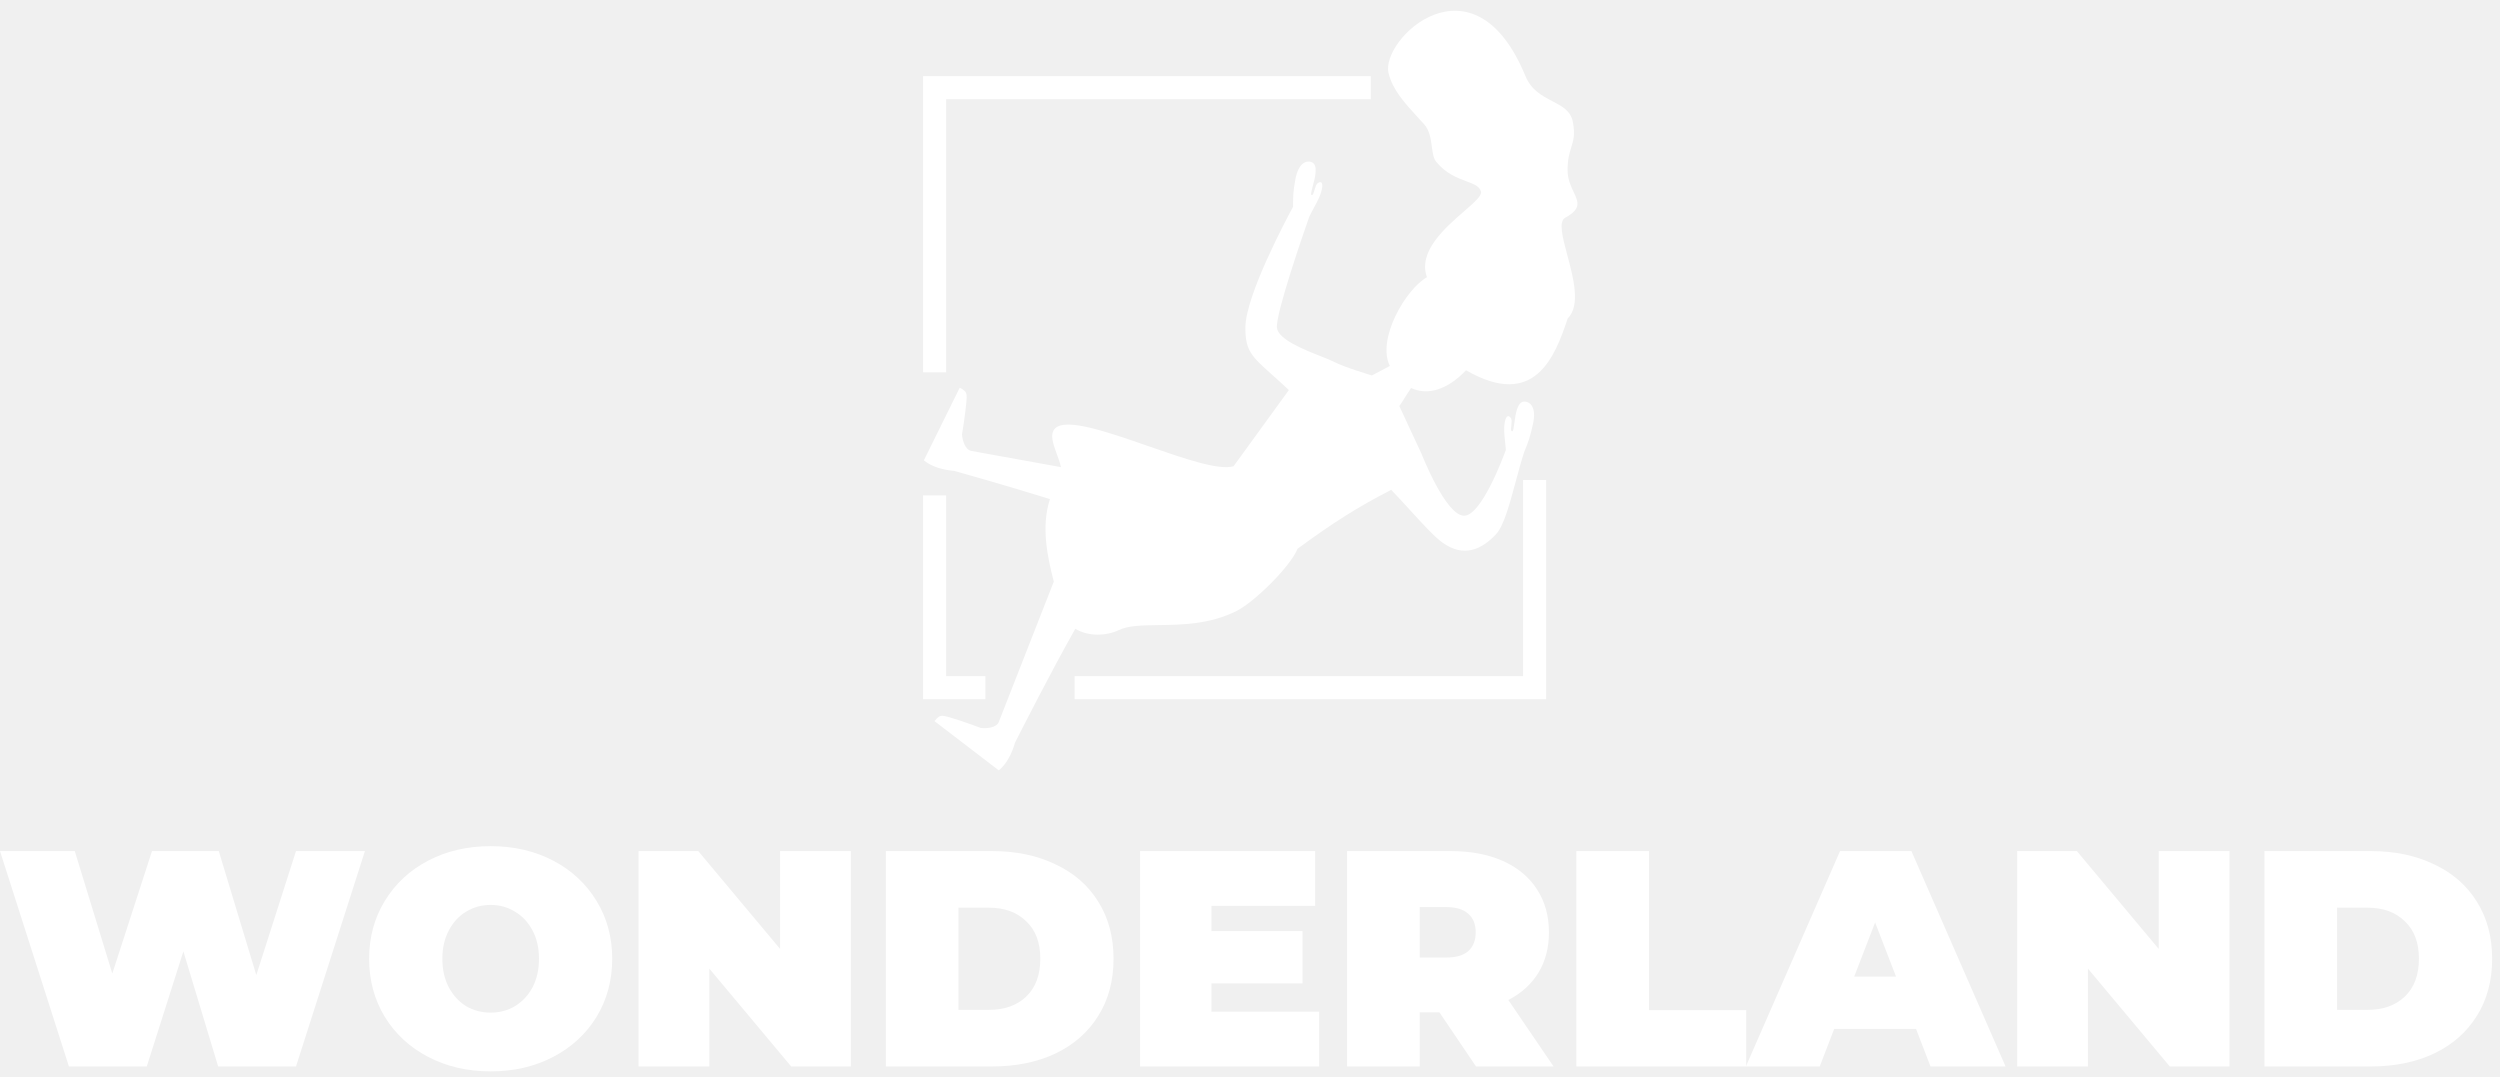
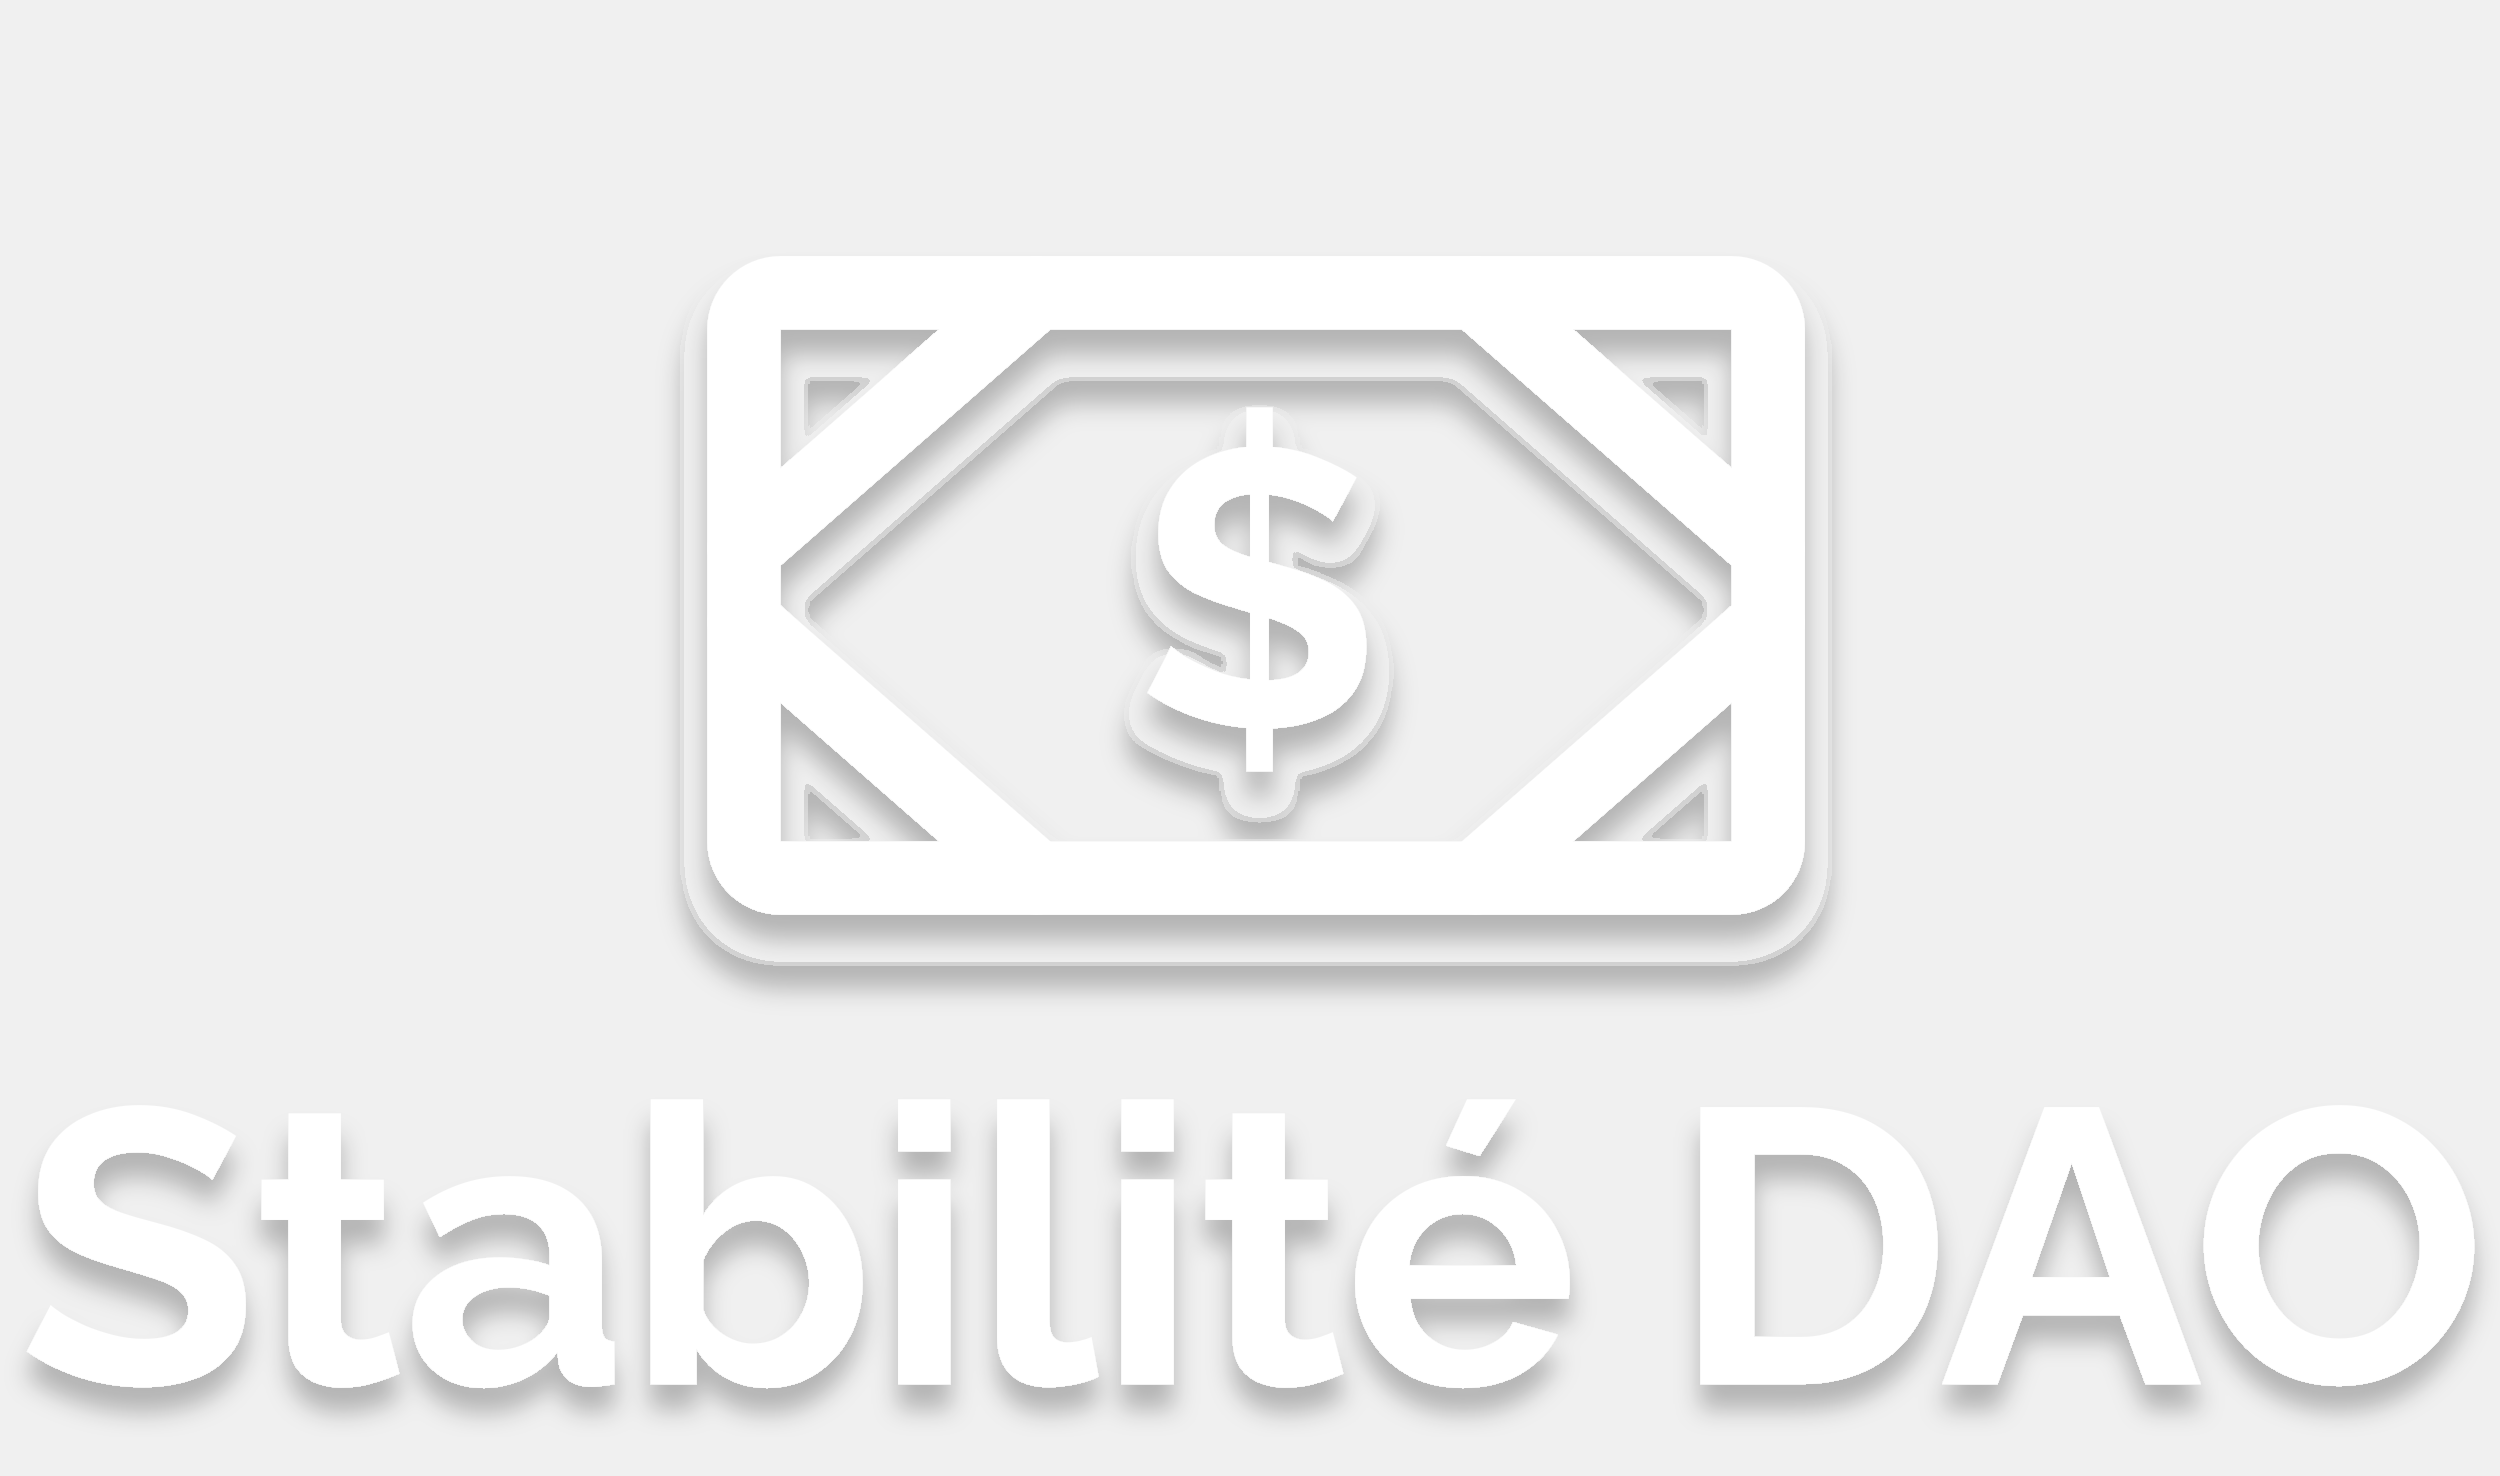
- <svg xmlns="http://www.w3.org/2000/svg" width="130" height="56" viewBox="0 0 130 56" fill="none">
-   <path d="M18.976 44.256L15.392 55.456H11.344L9.536 49.472L7.632 55.456H3.584L0 44.256H3.888L5.84 50.624L7.904 44.256H11.376L13.328 50.704L15.392 44.256H18.976Z" fill="white" />
-   <path d="M25.515 55.712C24.309 55.712 23.227 55.461 22.267 54.96C21.307 54.459 20.555 53.765 20.011 52.88C19.467 51.984 19.195 50.976 19.195 49.856C19.195 48.736 19.467 47.733 20.011 46.848C20.555 45.952 21.307 45.253 22.267 44.752C23.227 44.251 24.309 44 25.515 44C26.72 44 27.803 44.251 28.763 44.752C29.723 45.253 30.475 45.952 31.019 46.848C31.563 47.733 31.835 48.736 31.835 49.856C31.835 50.976 31.563 51.984 31.019 52.88C30.475 53.765 29.723 54.459 28.763 54.96C27.803 55.461 26.72 55.712 25.515 55.712ZM25.515 52.656C25.984 52.656 26.405 52.544 26.779 52.32C27.163 52.085 27.467 51.76 27.691 51.344C27.915 50.917 28.027 50.421 28.027 49.856C28.027 49.291 27.915 48.8 27.691 48.384C27.467 47.957 27.163 47.632 26.779 47.408C26.405 47.173 25.984 47.056 25.515 47.056C25.045 47.056 24.619 47.173 24.235 47.408C23.861 47.632 23.563 47.957 23.339 48.384C23.115 48.8 23.003 49.291 23.003 49.856C23.003 50.421 23.115 50.917 23.339 51.344C23.563 51.76 23.861 52.085 24.235 52.32C24.619 52.544 25.045 52.656 25.515 52.656Z" fill="white" />
-   <path d="M44.245 44.256V55.456H41.141L36.885 50.368V55.456H33.205V44.256H36.309L40.565 49.344V44.256H44.245Z" fill="white" />
-   <path d="M46.065 44.256H51.584C52.833 44.256 53.931 44.485 54.88 44.944C55.84 45.392 56.582 46.037 57.105 46.88C57.638 47.723 57.904 48.715 57.904 49.856C57.904 50.997 57.638 51.989 57.105 52.832C56.582 53.675 55.84 54.325 54.88 54.784C53.931 55.232 52.833 55.456 51.584 55.456H46.065V44.256ZM51.425 52.512C52.235 52.512 52.88 52.283 53.361 51.824C53.851 51.355 54.096 50.699 54.096 49.856C54.096 49.013 53.851 48.363 53.361 47.904C52.88 47.435 52.235 47.2 51.425 47.2H49.84V52.512H51.425Z" fill="white" />
-   <path d="M68.595 52.608V55.456H59.283V44.256H68.387V47.104H62.995V48.416H67.731V51.136H62.995V52.608H68.595Z" fill="white" />
-   <path d="M74.849 52.64H73.825V55.456H70.049V44.256H75.441C76.475 44.256 77.377 44.427 78.145 44.768C78.913 45.109 79.505 45.6 79.921 46.24C80.337 46.88 80.545 47.627 80.545 48.48C80.545 49.28 80.364 49.979 80.001 50.576C79.638 51.173 79.115 51.648 78.433 52L80.785 55.456H76.753L74.849 52.64ZM76.737 48.48C76.737 48.064 76.609 47.744 76.353 47.52C76.097 47.285 75.713 47.168 75.201 47.168H73.825V49.792H75.201C75.713 49.792 76.097 49.68 76.353 49.456C76.609 49.221 76.737 48.896 76.737 48.48Z" fill="white" />
-   <path d="M81.971 44.256H85.747V52.528H90.803V55.456H81.971V44.256Z" fill="white" />
-   <path d="M99.634 53.504H95.378L94.626 55.456H90.786L95.682 44.256H99.394L104.29 55.456H100.386L99.634 53.504ZM98.594 50.784L97.506 47.968L96.418 50.784H98.594Z" fill="white" />
-   <path d="M115.933 44.256V55.456H112.829L108.573 50.368V55.456H104.893V44.256H107.997L112.253 49.344V44.256H115.933Z" fill="white" />
-   <path d="M117.752 44.256H123.272C124.52 44.256 125.619 44.485 126.568 44.944C127.528 45.392 128.269 46.037 128.792 46.88C129.325 47.723 129.592 48.715 129.592 49.856C129.592 50.997 129.325 51.989 128.792 52.832C128.269 53.675 127.528 54.325 126.568 54.784C125.619 55.232 124.52 55.456 123.272 55.456H117.752V44.256ZM123.112 52.512C123.923 52.512 124.568 52.283 125.048 51.824C125.539 51.355 125.784 50.699 125.784 49.856C125.784 49.013 125.539 48.363 125.048 47.904C124.568 47.435 123.923 47.2 123.112 47.2H121.528V52.512H123.112Z" fill="white" />
-   <path fill-rule="evenodd" clip-rule="evenodd" d="M48 3.96H71.28V5.16H49.2V19.36H48V3.96ZM79.2 35.16V24.96H80.4V36.36H55.88V35.16H79.2ZM49.2 35.16V25.76H48V36.36H51.24V35.16H49.2Z" fill="white" />
-   <path fill-rule="evenodd" clip-rule="evenodd" d="M77.011 9.964C77.067 10.175 76.659 10.53 76.132 10.988C75.138 11.852 73.72 13.084 74.201 14.415C73.091 15.044 71.581 17.641 72.272 19.03L71.341 19.523C71.32 19.517 69.897 19.098 69.341 18.803C69.207 18.733 68.974 18.641 68.696 18.531C67.809 18.181 66.461 17.649 66.4 17.04C66.327 16.311 67.817 12.024 68.081 11.273C68.152 11.118 68.236 10.964 68.32 10.81L68.32 10.81C68.515 10.452 68.71 10.094 68.754 9.731C68.778 9.537 68.728 9.384 68.515 9.527C68.44 9.585 68.395 9.739 68.354 9.879C68.308 10.036 68.268 10.174 68.197 10.139C68.147 10.114 68.197 9.932 68.26 9.693C68.385 9.232 68.564 8.561 68.197 8.427C67.931 8.33 67.519 8.468 67.36 9.323C67.239 9.969 67.24 10.231 67.24 10.703V10.703L67.24 10.753C66.918 11.346 64.76 15.374 64.76 17.04C64.76 18.242 65.075 18.524 66.148 19.486C66.396 19.709 66.686 19.968 67.021 20.283L64.146 24.244C63.375 24.474 61.548 23.838 59.706 23.197C57.573 22.455 55.42 21.706 54.861 22.283C54.575 22.578 54.764 23.092 54.955 23.612C55.04 23.843 55.125 24.076 55.169 24.291L50.5 23.447C50.187 23.378 50.05 22.906 50.023 22.594C50.105 22.118 50.306 20.766 50.26 20.527C50.228 20.356 50.152 20.29 49.906 20.16L48.04 23.939C48.476 24.292 49.06 24.436 49.62 24.487L49.62 24.487C50.146 24.634 52.417 25.273 54.597 25.953C54.125 27.401 54.472 28.974 54.797 30.245L51.933 37.552C51.804 37.846 51.315 37.889 51.004 37.855C50.552 37.682 49.265 37.224 49.021 37.222C48.848 37.221 48.768 37.283 48.593 37.498L51.939 40.061C52.37 39.702 52.624 39.157 52.782 38.616L52.782 38.616C53.084 38.02 54.617 34.995 55.916 32.696C56.6 33.115 57.544 33.069 58.181 32.763C58.673 32.527 59.396 32.517 60.24 32.505C61.457 32.489 62.926 32.469 64.32 31.76C65.242 31.291 67.1 29.46 67.474 28.535C69.359 27.152 70.557 26.395 72.342 25.471C72.69 25.833 73.032 26.207 73.356 26.562L73.356 26.562C74.009 27.277 74.59 27.913 75.013 28.217C76.118 29.011 77.055 28.573 77.796 27.776C78.197 27.344 78.495 26.239 78.808 25.075L78.808 25.075C78.95 24.546 79.096 24.004 79.257 23.507H79.258C79.46 23.028 79.578 22.687 79.721 22.018C79.899 21.181 79.571 20.896 79.288 20.881C78.897 20.859 78.808 21.535 78.746 22.001C78.715 22.242 78.691 22.426 78.636 22.429C78.556 22.433 78.572 22.292 78.589 22.133V22.133C78.605 21.99 78.622 21.833 78.574 21.752C78.432 21.539 78.327 21.658 78.275 21.843C78.178 22.188 78.222 22.588 78.266 22.988C78.281 23.125 78.296 23.262 78.305 23.397C78.164 23.785 77.032 26.817 76.133 26.817C75.173 26.817 73.92 23.597 73.92 23.597L73.919 23.597L72.764 21.114L72.769 21.108C72.84 21.015 72.927 20.875 73.033 20.707C73.132 20.549 73.247 20.367 73.377 20.176C74.219 20.577 75.255 20.284 76.233 19.254C79.803 21.311 80.857 18.555 81.52 16.56C82.2 15.888 81.82 14.464 81.499 13.263C81.248 12.321 81.033 11.515 81.396 11.318C82.242 10.858 82.073 10.502 81.83 9.987C81.686 9.682 81.516 9.321 81.514 8.851C81.512 8.282 81.614 7.956 81.705 7.662C81.817 7.301 81.914 6.989 81.788 6.339C81.676 5.758 81.22 5.52 80.716 5.257C80.196 4.986 79.625 4.688 79.325 3.959C76.623 -2.608 71.757 2.051 72.207 3.814C72.431 4.689 72.992 5.302 73.852 6.24C73.917 6.312 73.984 6.385 74.053 6.46C74.341 6.775 74.401 7.226 74.456 7.63C74.498 7.947 74.537 8.235 74.678 8.407C75.183 9.027 75.781 9.25 76.248 9.425C76.639 9.571 76.937 9.683 77.011 9.964Z" fill="white" />
+ <svg xmlns="http://www.w3.org/2000/svg" width="410" height="242" viewBox="0 0 410 242" fill="none">
+   <g filter="url(#filter0_d_7_20)">
+     <g filter="url(#filter1_d_7_20)">
+       <path d="M284 48H128C124.686 48 122 50.686 122 54V138C122 141.314 124.686 144 128 144H284C287.314 144 290 141.314 290 138V54C290 50.686 287.314 48 284 48Z" stroke="white" stroke-width="12" stroke-linecap="round" stroke-linejoin="round" />
+       <path d="M242 48L290 90" stroke="white" stroke-width="12" stroke-linecap="round" stroke-linejoin="round" />
+       <path d="M242 144L290 102" stroke="white" stroke-width="12" stroke-linecap="round" stroke-linejoin="round" />
+       <path d="M170 48L122 90" stroke="white" stroke-width="12" stroke-linecap="round" stroke-linejoin="round" />
+       <path d="M170 144L122 102" stroke="white" stroke-width="12" stroke-linecap="round" stroke-linejoin="round" />
+       <path d="M218.576 85.464C218.235 85.08 217.531 84.589 216.464 83.992C215.44 83.352 214.181 82.755 212.688 82.2C211.237 81.645 209.701 81.283 208.08 81.112V92.184C208.293 92.227 208.507 92.291 208.72 92.376C208.976 92.419 209.232 92.483 209.488 92.568C212.475 93.336 215.056 94.232 217.232 95.256C219.408 96.28 221.093 97.645 222.288 99.352C223.483 101.016 224.08 103.235 224.08 106.008C224.08 109.08 223.376 111.597 221.968 113.56C220.56 115.48 218.683 116.909 216.336 117.848C214.032 118.787 211.493 119.32 208.72 119.448V126.488H204.432V119.384C201.488 119.128 198.608 118.509 195.792 117.528C192.976 116.504 190.437 115.203 188.176 113.624L192.08 106.008C192.549 106.477 193.403 107.096 194.64 107.864C195.92 108.589 197.456 109.315 199.248 110.04C201.04 110.723 202.96 111.192 205.008 111.448V100.44C204.667 100.312 204.304 100.205 203.92 100.12C203.579 100.035 203.237 99.928 202.896 99.8C199.995 98.989 197.584 98.093 195.664 97.112C193.787 96.088 192.357 94.829 191.376 93.336C190.437 91.8 189.968 89.859 189.968 87.512C189.968 84.653 190.608 82.221 191.888 80.216C193.168 78.168 194.896 76.568 197.072 75.416C199.248 74.264 201.701 73.56 204.432 73.304V66.84H208.72V73.304C211.408 73.517 213.925 74.115 216.272 75.096C218.661 76.035 220.731 77.101 222.48 78.296L218.576 85.464ZM199.12 86.104C199.12 87.512 199.611 88.6 200.592 89.368C201.573 90.093 203.045 90.755 205.008 91.352V81.048C201.083 81.389 199.12 83.075 199.12 86.104ZM214.672 106.904C214.672 105.453 214.075 104.323 212.88 103.512C211.728 102.701 210.128 101.976 208.08 101.336V111.576C212.475 111.405 214.672 109.848 214.672 106.904Z" fill="white" />
+     </g>
+     <path d="M34.808 193.464C34.424 193.037 33.613 192.483 32.376 191.8C31.139 191.075 29.645 190.435 27.896 189.88C26.189 189.283 24.419 188.984 22.584 188.984C17.763 188.984 15.352 190.691 15.352 194.104C15.352 195.341 15.736 196.323 16.504 197.048C17.272 197.773 18.424 198.392 19.96 198.904C21.496 199.416 23.416 199.971 25.72 200.568C28.707 201.336 31.288 202.232 33.464 203.256C35.683 204.28 37.368 205.645 38.52 207.352C39.715 209.016 40.312 211.235 40.312 214.008C40.312 217.251 39.523 219.875 37.944 221.88C36.408 223.843 34.36 225.272 31.8 226.168C29.24 227.064 26.467 227.512 23.48 227.512C20.067 227.512 16.675 227 13.304 225.976C9.976 224.909 7.011 223.459 4.408 221.624L8.312 214.008C8.696 214.392 9.379 214.904 10.36 215.544C11.341 216.141 12.536 216.76 13.944 217.4C15.352 217.997 16.888 218.509 18.552 218.936C20.216 219.363 21.901 219.576 23.608 219.576C28.472 219.576 30.904 218.019 30.904 214.904C30.904 213.581 30.413 212.515 29.432 211.704C28.451 210.893 27.064 210.211 25.272 209.656C23.523 209.101 21.475 208.483 19.128 207.8C16.227 206.989 13.816 206.093 11.896 205.112C10.019 204.088 8.611 202.829 7.672 201.336C6.733 199.8 6.264 197.859 6.264 195.512C6.264 192.397 6.989 189.795 8.44 187.704C9.933 185.571 11.939 183.971 14.456 182.904C16.973 181.795 19.768 181.24 22.84 181.24C25.997 181.24 28.941 181.752 31.672 182.776C34.403 183.8 36.749 184.973 38.712 186.296L34.808 193.464ZM65.5 225.272C64.348 225.784 62.919 226.296 61.212 226.808C59.548 227.32 57.82 227.576 56.028 227.576C54.449 227.576 52.999 227.299 51.676 226.744C50.353 226.189 49.287 225.315 48.476 224.12C47.708 222.883 47.324 221.283 47.324 219.32V200.056H42.908V193.464H47.324V182.584H55.9V193.464H62.94V200.056H55.9V216.44C55.9 217.592 56.199 218.424 56.796 218.936C57.436 219.448 58.204 219.704 59.1 219.704C59.996 219.704 60.871 219.555 61.724 219.256C62.577 218.957 63.26 218.701 63.772 218.488L65.5 225.272ZM67.662 217.08C67.662 214.904 68.26 213.005 69.454 211.384C70.692 209.72 72.398 208.44 74.575 207.544C76.751 206.648 79.246 206.2 82.062 206.2C83.471 206.2 84.9 206.328 86.35 206.584C87.801 206.797 89.06 207.117 90.126 207.544V205.752C90.126 203.619 89.487 201.976 88.207 200.824C86.969 199.672 85.113 199.096 82.638 199.096C80.804 199.096 79.055 199.416 77.391 200.056C75.727 200.696 73.977 201.635 72.142 202.872L69.391 197.24C71.609 195.789 73.871 194.701 76.174 193.976C78.521 193.251 80.975 192.888 83.534 192.888C88.313 192.888 92.025 194.083 94.671 196.472C97.359 198.861 98.703 202.275 98.703 206.712V217.4C98.703 218.339 98.852 219 99.15 219.384C99.449 219.725 99.983 219.939 100.751 220.024V227C99.983 227.171 99.278 227.277 98.638 227.32C98.041 227.405 97.529 227.448 97.103 227.448C95.396 227.448 94.094 227.064 93.198 226.296C92.302 225.528 91.769 224.589 91.599 223.48L91.406 221.752C89.913 223.672 88.079 225.144 85.903 226.168C83.769 227.149 81.572 227.64 79.311 227.64C77.049 227.64 75.044 227.192 73.294 226.296C71.545 225.357 70.159 224.099 69.135 222.52C68.153 220.899 67.662 219.085 67.662 217.08ZM88.526 218.808C89.593 217.784 90.126 216.803 90.126 215.864V212.472C87.908 211.576 85.668 211.128 83.406 211.128C81.145 211.128 79.311 211.619 77.903 212.6C76.495 213.539 75.79 214.797 75.79 216.376C75.79 217.656 76.302 218.808 77.326 219.832C78.35 220.856 79.823 221.368 81.743 221.368C83.022 221.368 84.26 221.133 85.454 220.664C86.692 220.195 87.716 219.576 88.526 218.808ZM125.789 227.64C123.229 227.64 120.946 227.064 118.941 225.912C116.935 224.76 115.357 223.181 114.205 221.176V227H106.717V180.28H115.293V199.352C116.487 197.347 118.045 195.768 119.965 194.616C121.927 193.464 124.21 192.888 126.813 192.888C129.714 192.888 132.253 193.699 134.429 195.32C136.647 196.899 138.375 199.011 139.613 201.656C140.85 204.301 141.469 207.203 141.469 210.36C141.469 213.603 140.786 216.525 139.421 219.128C138.055 221.731 136.178 223.8 133.789 225.336C131.442 226.872 128.775 227.64 125.789 227.64ZM123.421 220.344C125.255 220.344 126.855 219.896 128.221 219C129.629 218.104 130.717 216.909 131.485 215.416C132.295 213.88 132.701 212.216 132.701 210.424C132.701 208.589 132.317 206.904 131.549 205.368C130.823 203.789 129.799 202.531 128.477 201.592C127.154 200.653 125.639 200.184 123.933 200.184C122.055 200.184 120.327 200.824 118.749 202.104C117.213 203.341 116.061 204.877 115.293 206.712V214.712C115.847 216.376 116.935 217.741 118.557 218.808C120.178 219.832 121.799 220.344 123.421 220.344ZM147.279 188.792V180.28H155.855V188.792H147.279ZM147.279 227V193.464H155.855V227H147.279ZM163.528 180.28H172.104V216.248C172.104 217.827 172.36 218.872 172.872 219.384C173.384 219.896 174.088 220.152 174.984 220.152C175.666 220.152 176.37 220.067 177.096 219.896C177.821 219.725 178.461 219.512 179.016 219.256L180.168 225.784C179.016 226.339 177.672 226.765 176.135 227.064C174.6 227.363 173.213 227.512 171.976 227.512C169.288 227.512 167.197 226.808 165.704 225.4C164.253 223.949 163.528 221.901 163.528 219.256V180.28ZM183.904 188.792V180.28H192.48V188.792H183.904ZM183.904 227V193.464H192.48V227H183.904ZM220.313 225.272C219.161 225.784 217.731 226.296 216.025 226.808C214.361 227.32 212.633 227.576 210.841 227.576C209.262 227.576 207.811 227.299 206.489 226.744C205.166 226.189 204.099 225.315 203.289 224.12C202.521 222.883 202.137 221.283 202.137 219.32V200.056H197.721V193.464H202.137V182.584H210.713V193.464H217.753V200.056H210.713V216.44C210.713 217.592 211.011 218.424 211.609 218.936C212.249 219.448 213.017 219.704 213.913 219.704C214.809 219.704 215.683 219.555 216.537 219.256C217.39 218.957 218.073 218.701 218.585 218.488L220.313 225.272ZM239.894 227.64C236.267 227.64 233.131 226.851 230.486 225.272C227.883 223.693 225.856 221.603 224.406 219C222.955 216.355 222.23 213.496 222.23 210.424C222.23 207.267 222.934 204.365 224.342 201.72C225.792 199.032 227.84 196.899 230.486 195.32C233.131 193.699 236.288 192.888 239.958 192.888C243.627 192.888 246.763 193.699 249.366 195.32C251.968 196.899 253.952 199.011 255.318 201.656C256.726 204.259 257.43 207.075 257.43 210.104C257.43 211.213 257.366 212.173 257.238 212.984H231.318C231.531 215.587 232.491 217.635 234.198 219.128C235.947 220.621 237.952 221.368 240.214 221.368C241.92 221.368 243.52 220.963 245.014 220.152C246.55 219.299 247.595 218.189 248.15 216.824L255.51 218.872C254.272 221.432 252.288 223.544 249.558 225.208C246.827 226.829 243.606 227.64 239.894 227.64ZM231.126 207.544H248.662C248.406 205.027 247.446 203 245.782 201.464C244.16 199.885 242.176 199.096 239.83 199.096C237.526 199.096 235.542 199.885 233.878 201.464C232.256 203 231.339 205.027 231.126 207.544ZM242.646 189.56L237.142 187.896L240.598 180.28H248.598L242.646 189.56ZM278.861 227V181.56H295.373C300.322 181.56 304.461 182.584 307.789 184.632C311.117 186.637 313.613 189.368 315.277 192.824C316.941 196.237 317.773 200.035 317.773 204.216C317.773 208.824 316.856 212.835 315.021 216.248C313.186 219.661 310.584 222.307 307.213 224.184C303.842 226.061 299.896 227 295.373 227H278.861ZM308.877 204.216C308.877 201.272 308.344 198.691 307.277 196.472C306.21 194.211 304.674 192.461 302.669 191.224C300.664 189.944 298.232 189.304 295.373 189.304H287.693V219.256H295.373C298.274 219.256 300.728 218.616 302.733 217.336C304.738 216.013 306.253 214.221 307.277 211.96C308.344 209.656 308.877 207.075 308.877 204.216ZM335.276 181.56H344.236L360.94 227H351.852L347.628 215.672H331.756L327.595 227H318.508L335.276 181.56ZM346.028 209.464L339.756 190.712L333.228 209.464H346.028ZM383.566 227.32C380.238 227.32 377.208 226.68 374.478 225.4C371.79 224.12 369.464 222.392 367.502 220.216C365.582 217.997 364.088 215.523 363.022 212.792C361.955 210.019 361.422 207.181 361.422 204.28C361.422 201.251 361.976 198.371 363.086 195.64C364.195 192.867 365.752 190.413 367.758 188.28C369.763 186.104 372.11 184.397 374.798 183.16C377.528 181.88 380.515 181.24 383.758 181.24C387.043 181.24 390.03 181.901 392.718 183.224C395.448 184.547 397.774 186.317 399.694 188.536C401.656 190.755 403.15 193.251 404.174 196.024C405.24 198.755 405.774 201.549 405.774 204.408C405.774 207.395 405.219 210.275 404.11 213.048C403 215.779 401.443 218.232 399.438 220.408C397.475 222.541 395.128 224.227 392.398 225.464C389.71 226.701 386.766 227.32 383.566 227.32ZM370.382 204.28C370.382 206.925 370.894 209.4 371.918 211.704C372.984 214.008 374.499 215.885 376.462 217.336C378.467 218.787 380.856 219.512 383.63 219.512C386.488 219.512 388.899 218.765 390.862 217.272C392.824 215.779 394.318 213.859 395.342 211.512C396.366 209.165 396.878 206.755 396.878 204.28C396.878 201.635 396.344 199.16 395.278 196.856C394.211 194.552 392.675 192.696 390.67 191.288C388.707 189.837 386.36 189.112 383.63 189.112C380.771 189.112 378.36 189.859 376.398 191.352C374.435 192.845 372.942 194.765 371.918 197.112C370.894 199.416 370.382 201.805 370.382 204.28Z" fill="white" />
+   </g>
+   <defs>
+     <filter id="filter0_d_7_20" x="0.408" y="0" width="409.366" height="235.64" filterUnits="userSpaceOnUse" color-interpolation-filters="sRGB">
+       <feFlood flood-opacity="0" result="BackgroundImageFix" />
+       <feColorMatrix in="SourceAlpha" type="matrix" values="0 0 0 0 0 0 0 0 0 0 0 0 0 0 0 0 0 0 127 0" result="hardAlpha" />
+       <feOffset dy="4" />
+       <feGaussianBlur stdDeviation="2" />
+       <feComposite in2="hardAlpha" operator="out" />
+       <feColorMatrix type="matrix" values="0 0 0 0 0 0 0 0 0 0 0 0 0 0 0 0 0 0 0.25 0" />
+       <feBlend mode="normal" in2="BackgroundImageFix" result="effect1_dropShadow_7_20" />
+       <feBlend mode="normal" in="SourceGraphic" in2="effect1_dropShadow_7_20" result="shape" />
+     </filter>
+     <filter id="filter1_d_7_20" x="106" y="0" width="200" height="200" filterUnits="userSpaceOnUse" color-interpolation-filters="sRGB">
+       <feFlood flood-opacity="0" result="BackgroundImageFix" />
+       <feColorMatrix in="SourceAlpha" type="matrix" values="0 0 0 0 0 0 0 0 0 0 0 0 0 0 0 0 0 0 127 0" result="hardAlpha" />
+       <feOffset dy="4" />
+       <feGaussianBlur stdDeviation="2" />
+       <feComposite in2="hardAlpha" operator="out" />
+       <feColorMatrix type="matrix" values="0 0 0 0 0 0 0 0 0 0 0 0 0 0 0 0 0 0 0.25 0" />
+       <feBlend mode="normal" in2="BackgroundImageFix" result="effect1_dropShadow_7_20" />
+       <feBlend mode="normal" in="SourceGraphic" in2="effect1_dropShadow_7_20" result="shape" />
+     </filter>
+   </defs>
</svg>
